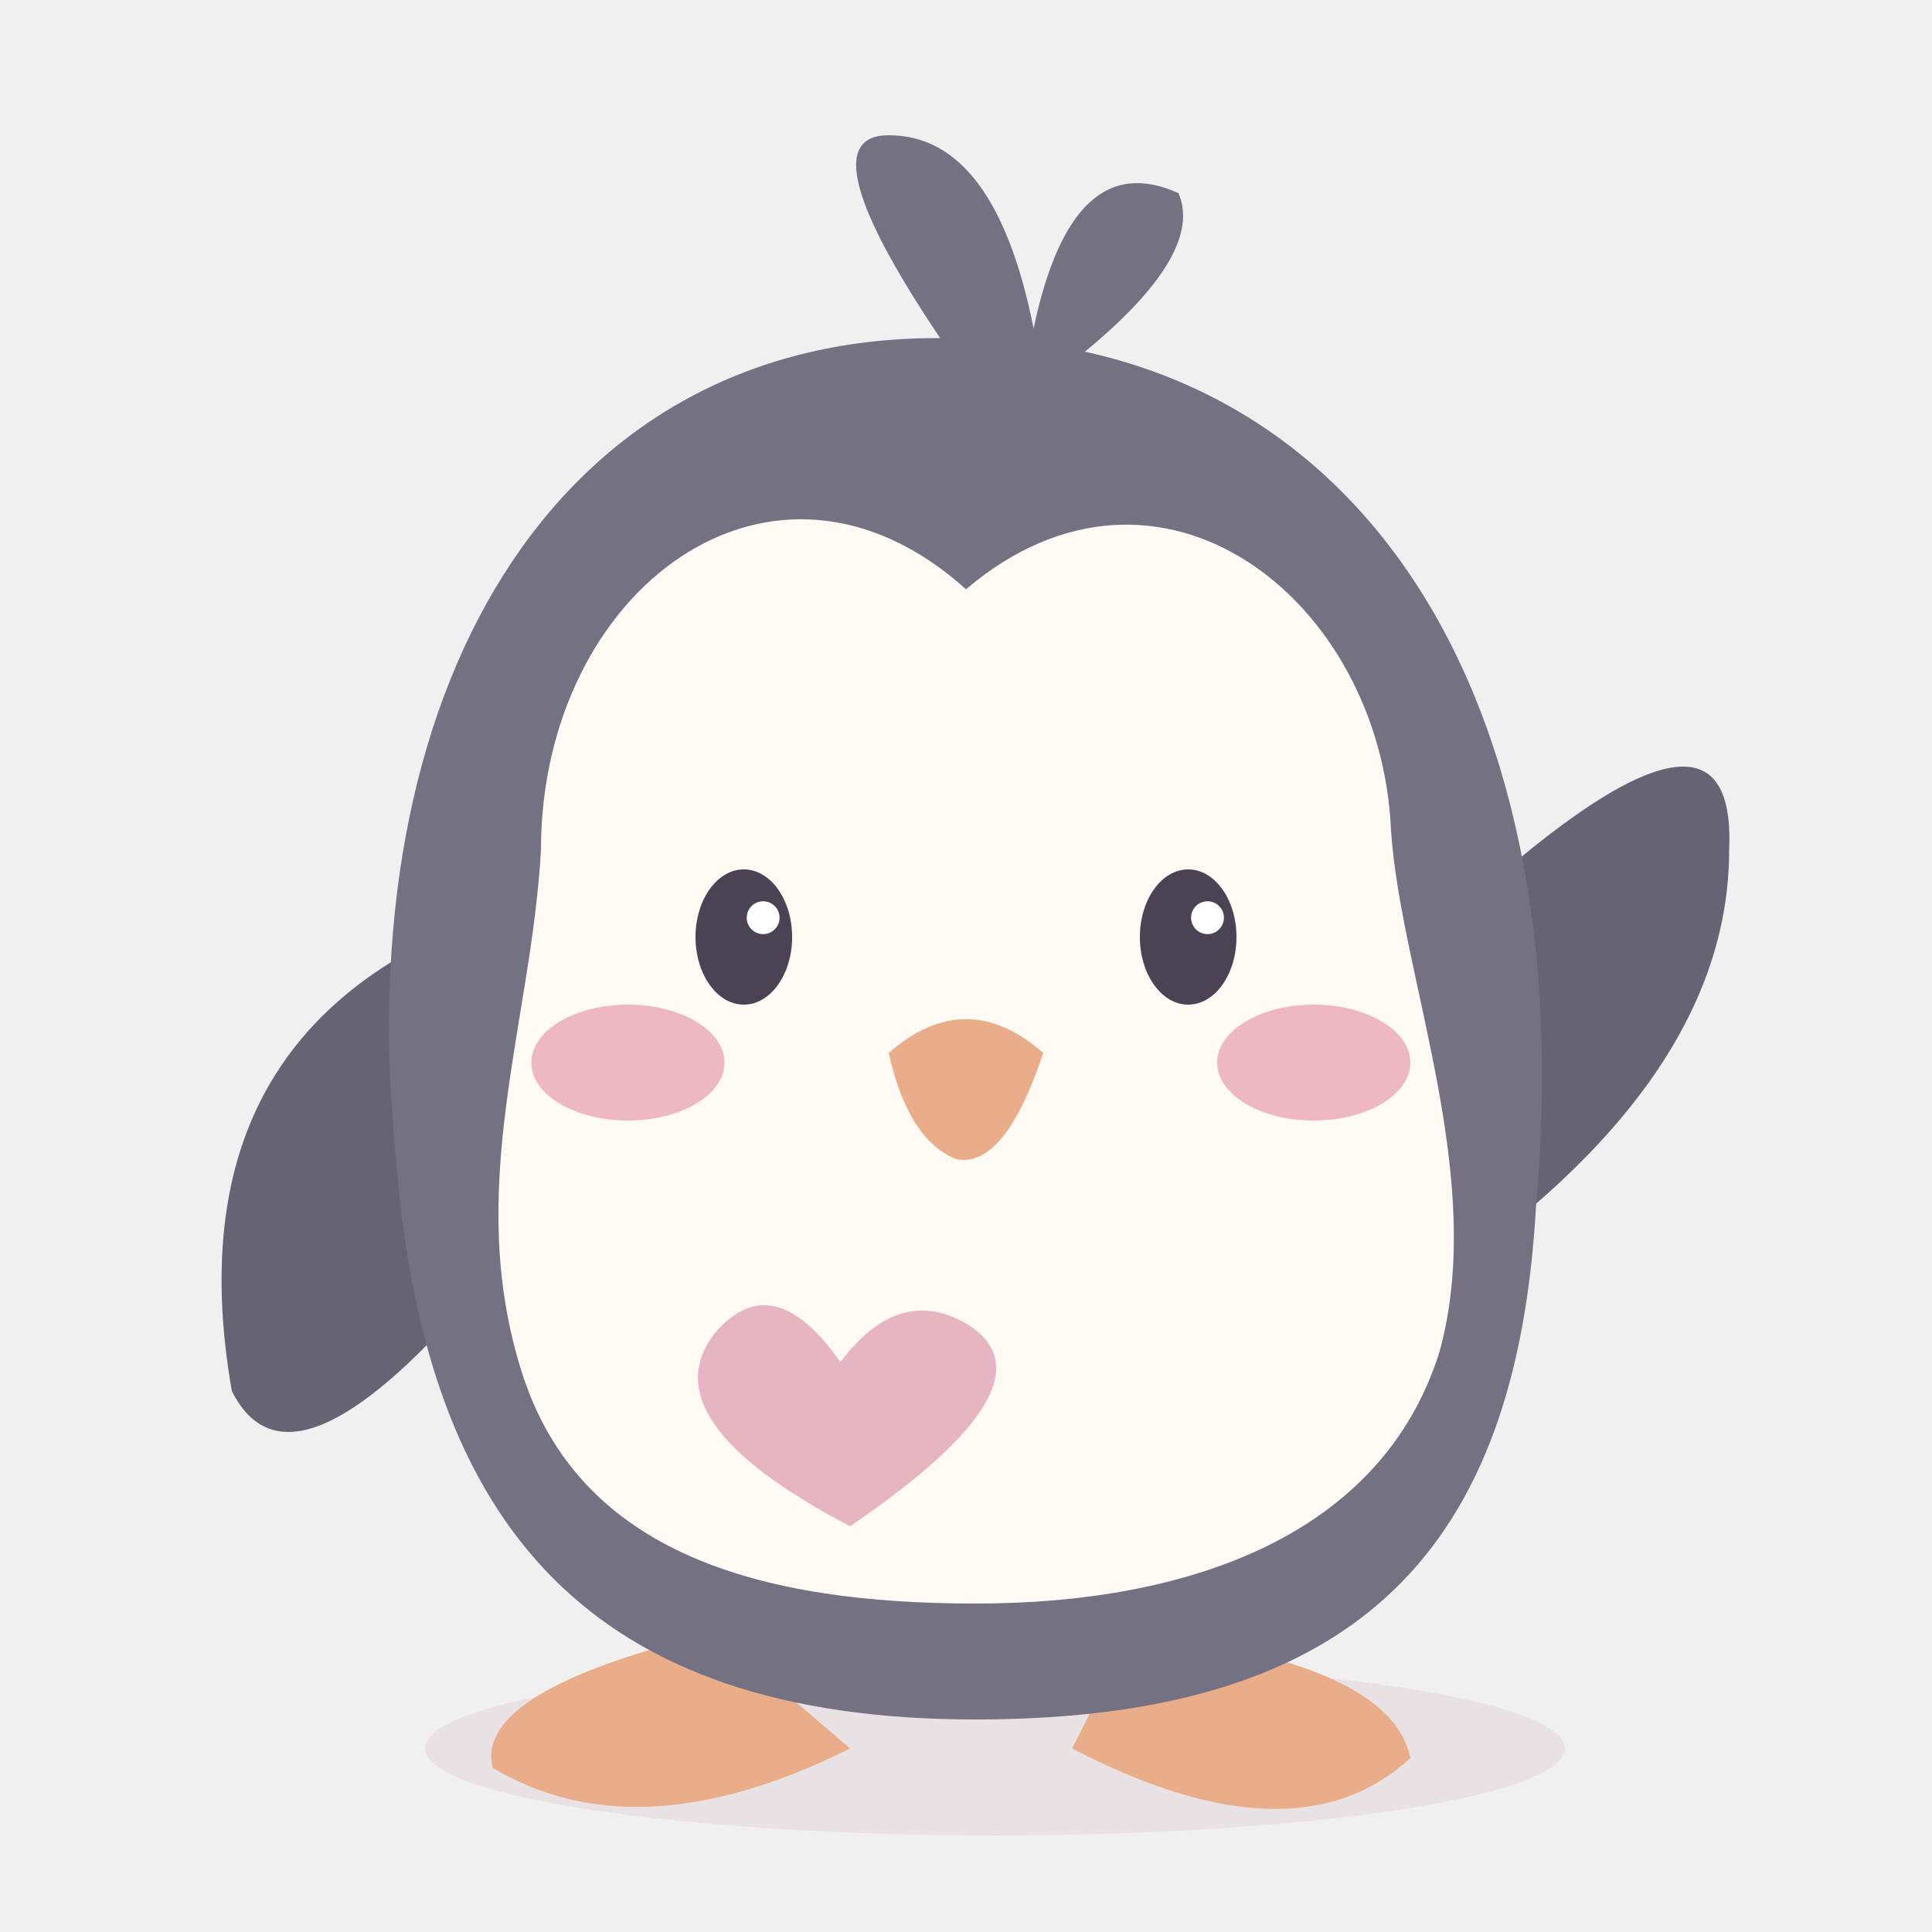
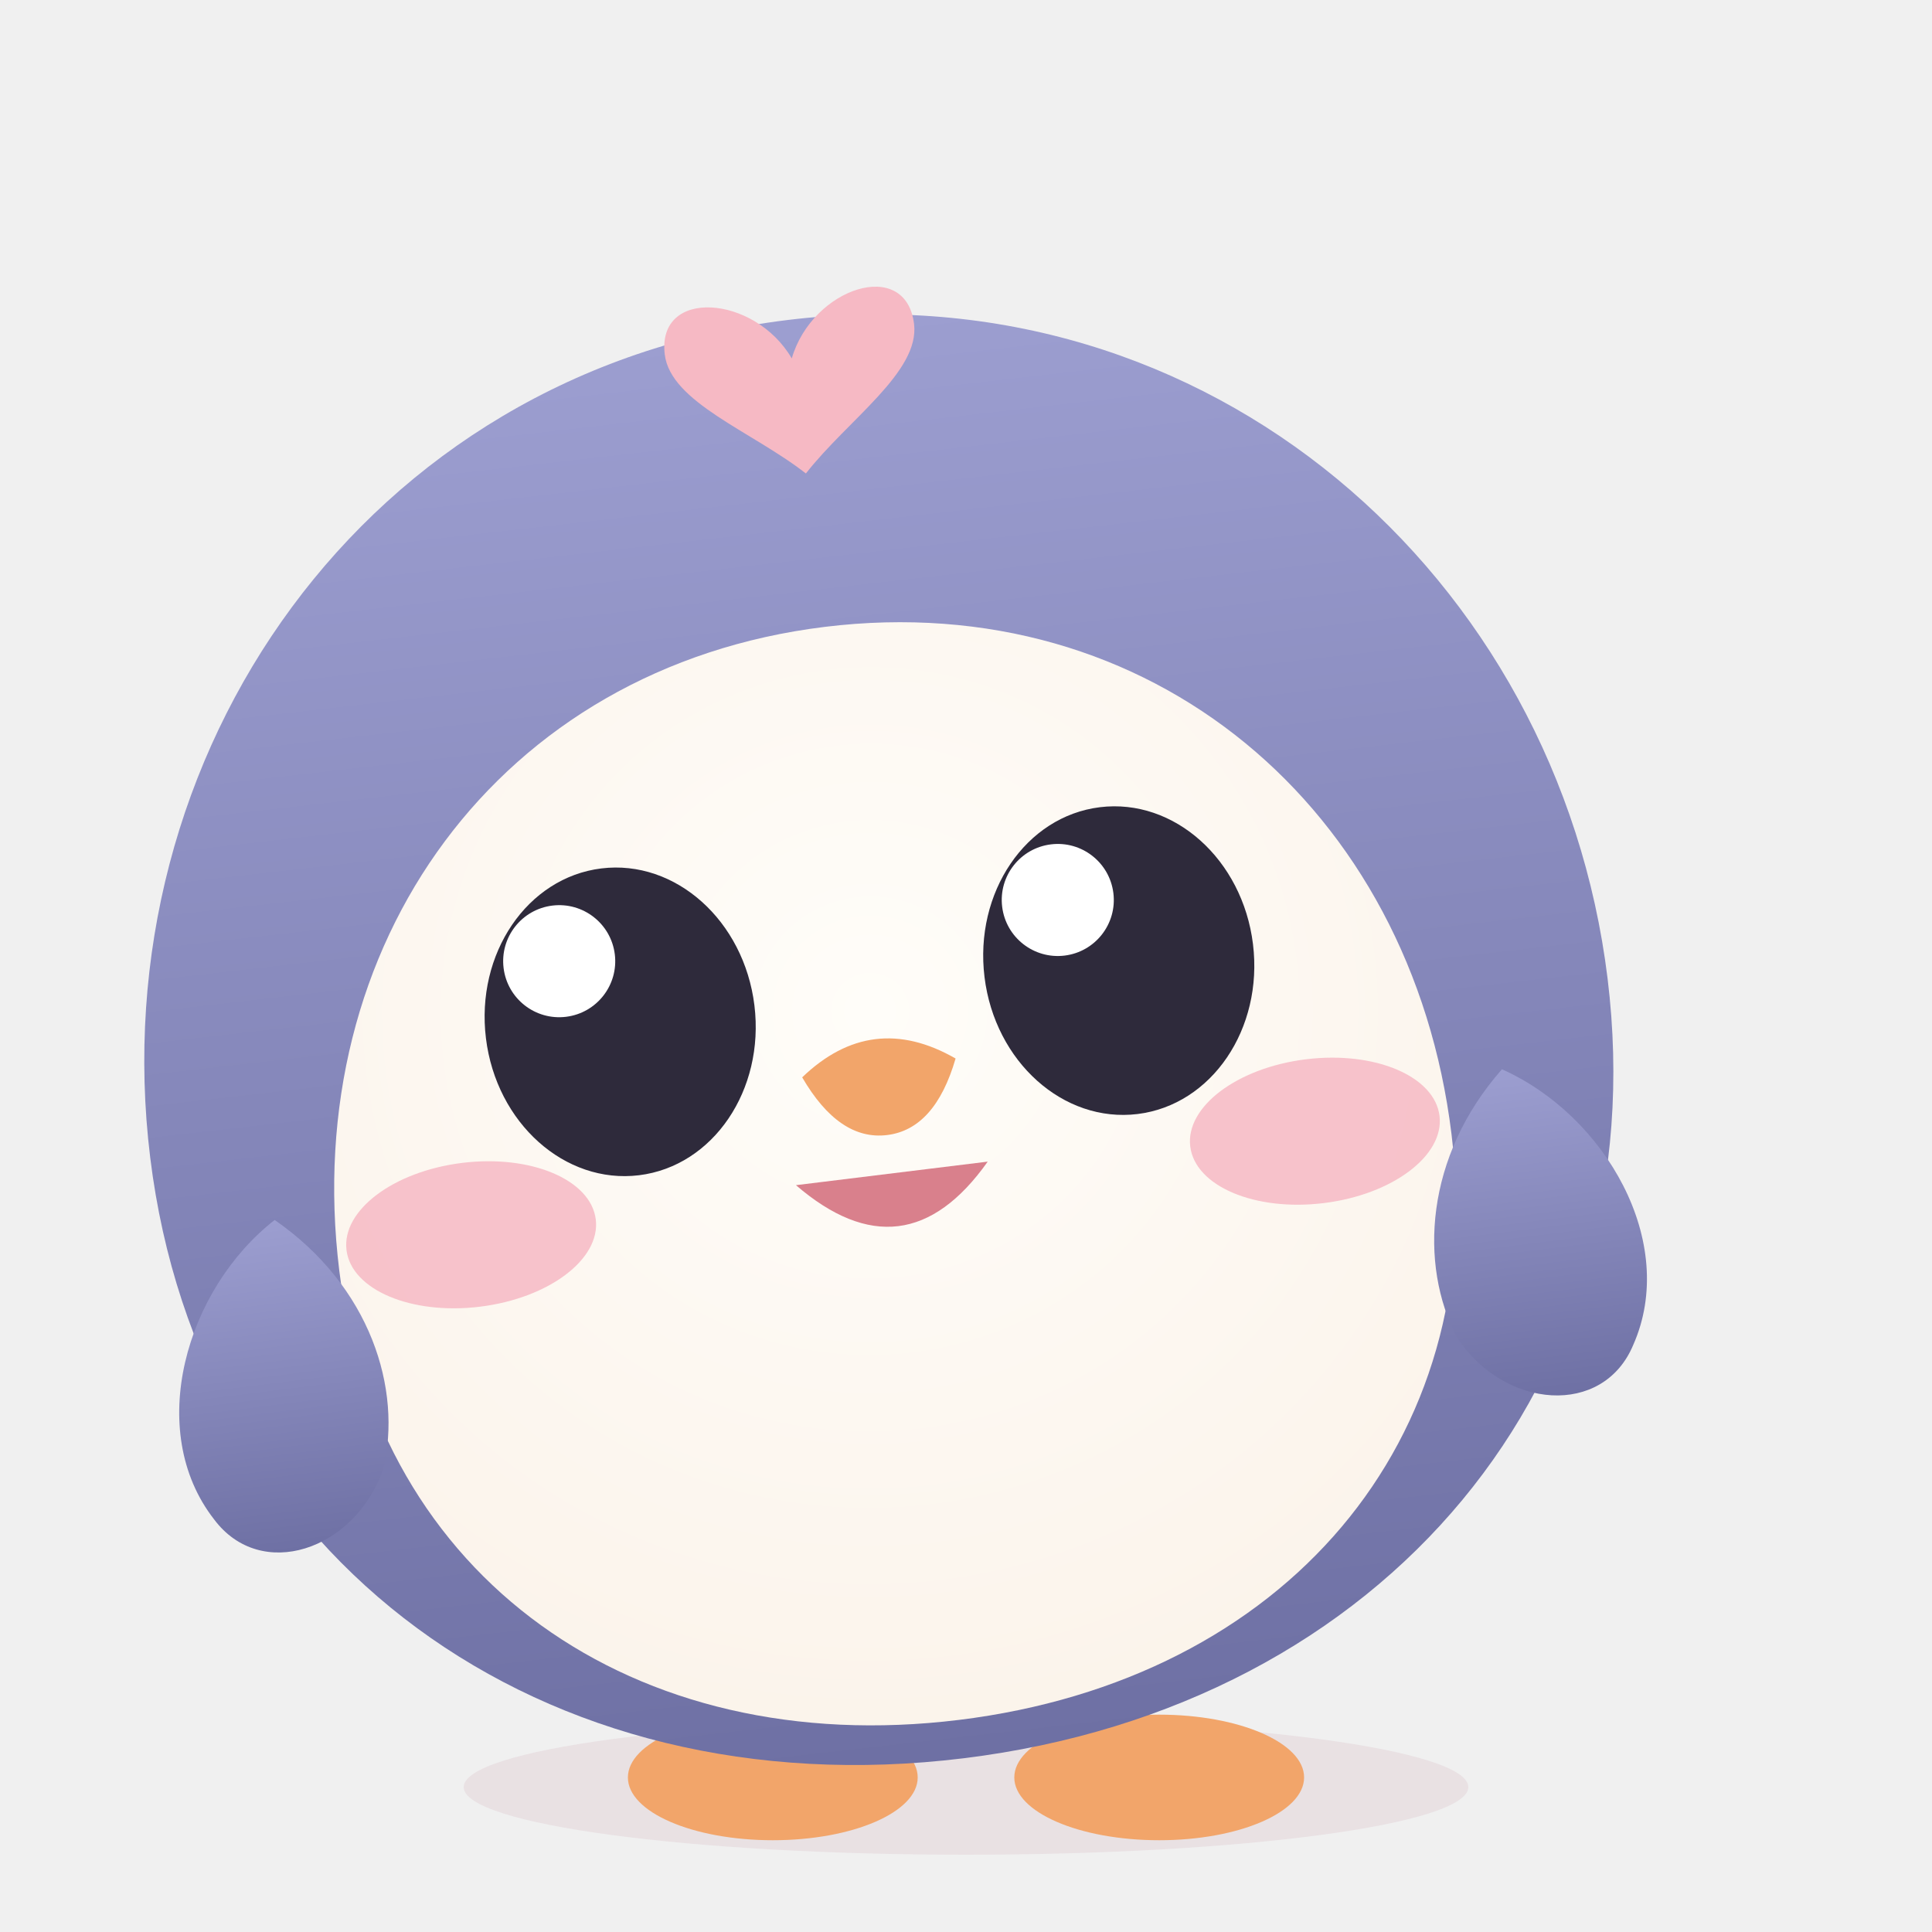
- <svg class="pip " viewBox="0 0 200 200" role="img" aria-label="Pip the penguin says hello">
-   <ellipse cx="103" cy="181" rx="59" ry="9" fill="#d9bec7" opacity=".28" />
-   <path d="M74 169q-25 6-23 14 15 9 37-2m29-12q27 3 29 13-12 11-35-1" fill="#e9ad89" />
-   <path d="M56 93Q17 104 24 144q6 12 25-10" fill="#666375" />
-   <path d="M145 100q35-34 34-12 0 24-31 45" fill="#666375" />
-   <path d="M41 120C36 72 57 35 97 35c42-1 67 35 62 90-2 35-18 53-58 53-40 0-57-20-60-58" fill="#747183" />
-   <path d="M100 61C80 43 56 61 56 88c-1 18-8 35-2 54 6 19 25 24 47 24s42-7 48-26c5-18-4-39-5-54-1-24-24-42-44-25" fill="#fffaf3" />
-   <path d="M98 36q-15-22-6-22 11 0 15 20 4-19 15-14 3 7-13 19" fill="#747183" />
-   <g fill="#494353">
-     <ellipse cx="77" cy="97" rx="5" ry="7" />
-     <ellipse cx="123" cy="97" rx="5" ry="7" />
-     <circle cx="79" cy="95" r="1.7" fill="white" />
-     <circle cx="125" cy="95" r="1.7" fill="white" />
+ <svg class="pip pip-hello pose-stand " viewBox="0 0 200 200" role="img" aria-label="Pip the penguin says hello">
+   <ellipse cx="100" cy="185" rx="52" ry="7" fill="#d9bec7" opacity=".3" />
+   <g class="feet">
+     <ellipse class="foot-l" cx="80" cy="184" rx="15" ry="6.5" fill="#f2a56a" />
+     <ellipse class="foot-r" cx="120" cy="184" rx="15" ry="6.5" fill="#f2a56a" />
  </g>
-   <ellipse cx="65" cy="110" rx="10" ry="6" fill="#edb8c1" />
-   <ellipse cx="136" cy="110" rx="10" ry="6" fill="#edb8c1" />
-   <path d="M92 109q8-7 16 0-4 12-9 11-5-2-7-11" fill="#e9ad89" />
-   <path d="M87 141q-7-10-13-3-7 9 14 20 22-15 12-21-7-4-13 4" fill="#e7b5c2" />
+   <defs>
+     <linearGradient id="pip-body" x1="0" y1="0" x2="0" y2="1">
+       <stop offset="0" stop-color="#9c9ed0" />
+       <stop offset="1" stop-color="#6e70a4" />
+     </linearGradient>
+     <radialGradient id="pip-belly" cx=".5" cy=".35" r=".7">
+       <stop offset="0" stop-color="#fffdf9" />
+       <stop offset="1" stop-color="#fbf3ea" />
+     </radialGradient>
+   </defs>
+   <g class="body" transform="rotate(-7 100 184)">
+     <path d="M100 32c44 0 76 36 76 78s-32 72-76 72-76-30-76-72 32-78 76-78z" fill="url(#pip-body)" />
+     <path d="M100 64c34 0 58 26 58 60 0 32-24 54-58 54s-58-22-58-54c0-34 24-60 58-60z" fill="url(#pip-belly)" />
+     <path class="flipper flipper-l" d="M36 118c-10 6-16 20-10 30 4 7 14 5 18-3 3-8 1-19-8-27z" fill="url(#pip-body)" />
+     <path class="flipper flipper-r" d="M164 118c10 6 16 20 10 30-4 7-14 5-18-3-3-8-1-19 8-27z" fill="url(#pip-body)" />
+     <path d="M100 36c-3-7-13-9-13-2 0 5 8 9 13 14 5-5 13-9 13-14 0-7-10-5-13 2z" fill="#f6b9c4" />
+     <ellipse cx="56" cy="122" rx="13" ry="7.5" fill="#f6b9c4" opacity=".85" />
+     <ellipse cx="144" cy="122" rx="13" ry="7.5" fill="#f6b9c4" opacity=".85" />
+     <g class="eyes blink">
+       <g>
+         <ellipse cx="74" cy="102" rx="14" ry="16" fill="#2e2a3b" />
+         <circle cx="68.5" cy="95" r="5.8" fill="#fff" />
+       </g>
+       <g>
+         <ellipse cx="126" cy="102" rx="14" ry="16" fill="#2e2a3b" />
+         <circle cx="120.5" cy="95" r="5.8" fill="#fff" />
+       </g>
+     </g>
+     <g>
+       <path d="M92 110q8-6 16 0-3 7-8 7t-8-7z" fill="#f2a56a" />
+       <path d="M90 121q10 11 20 0z" fill="#d9808c" />
+     </g>
+   </g>
</svg>
